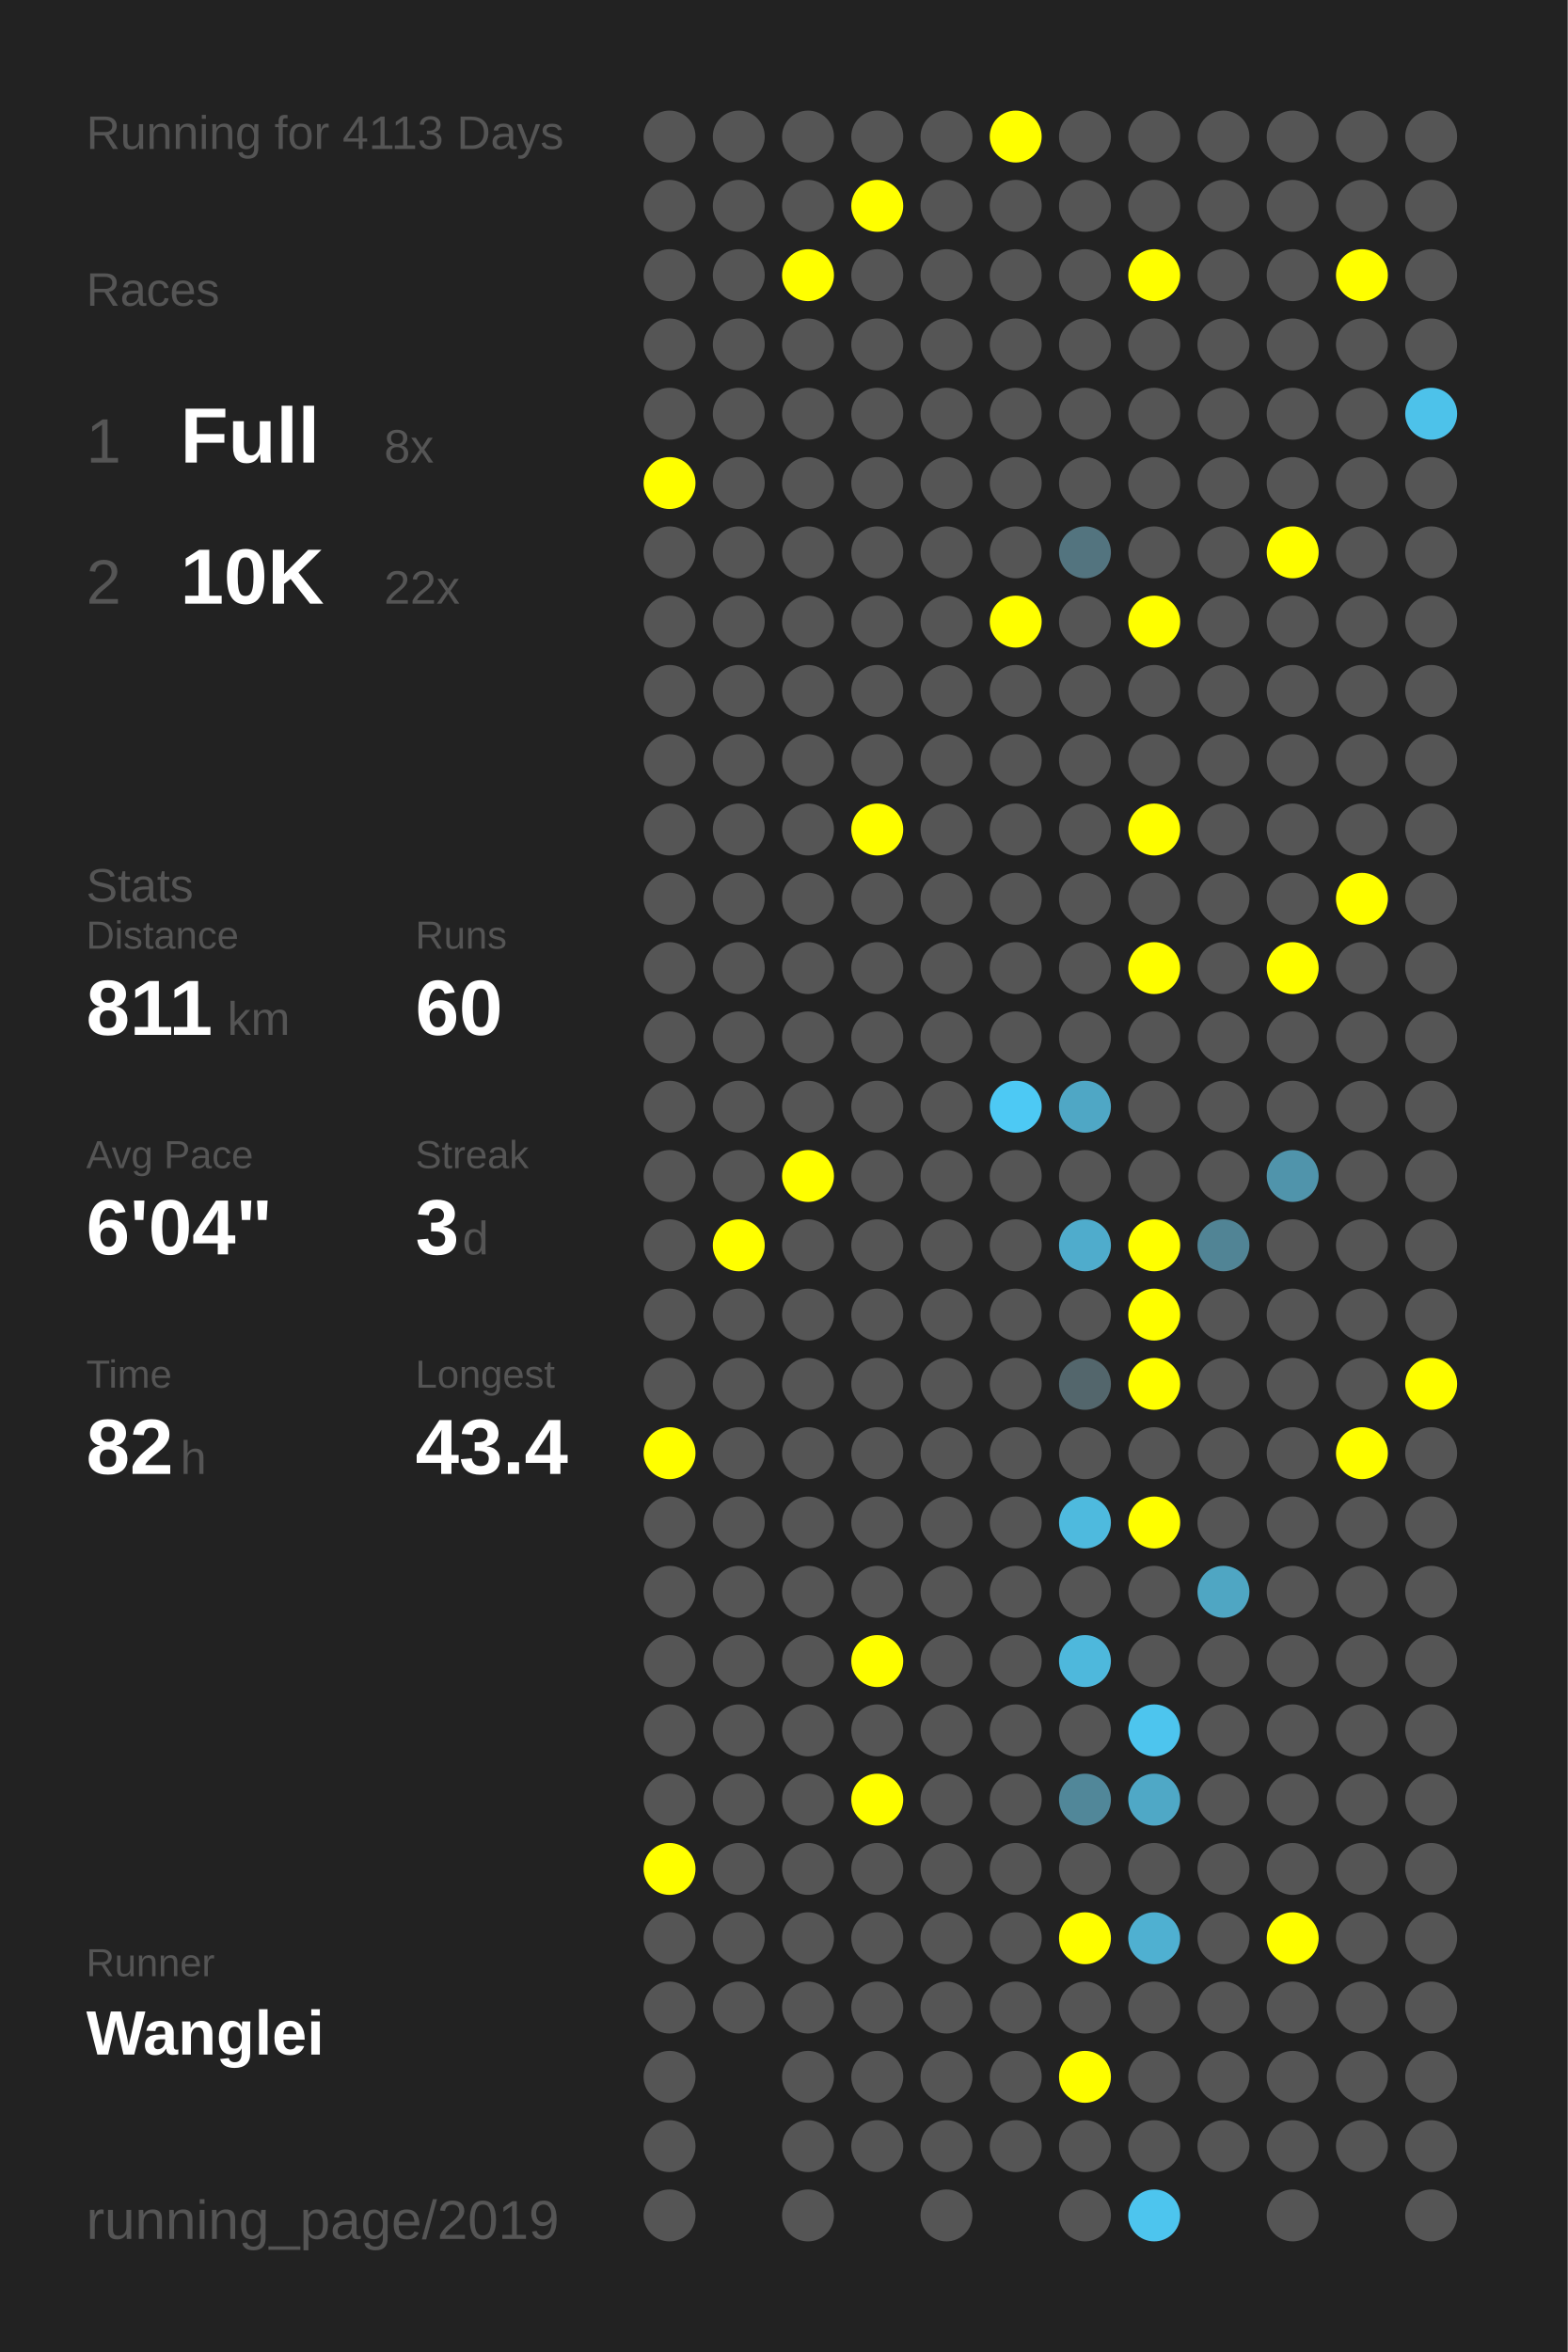
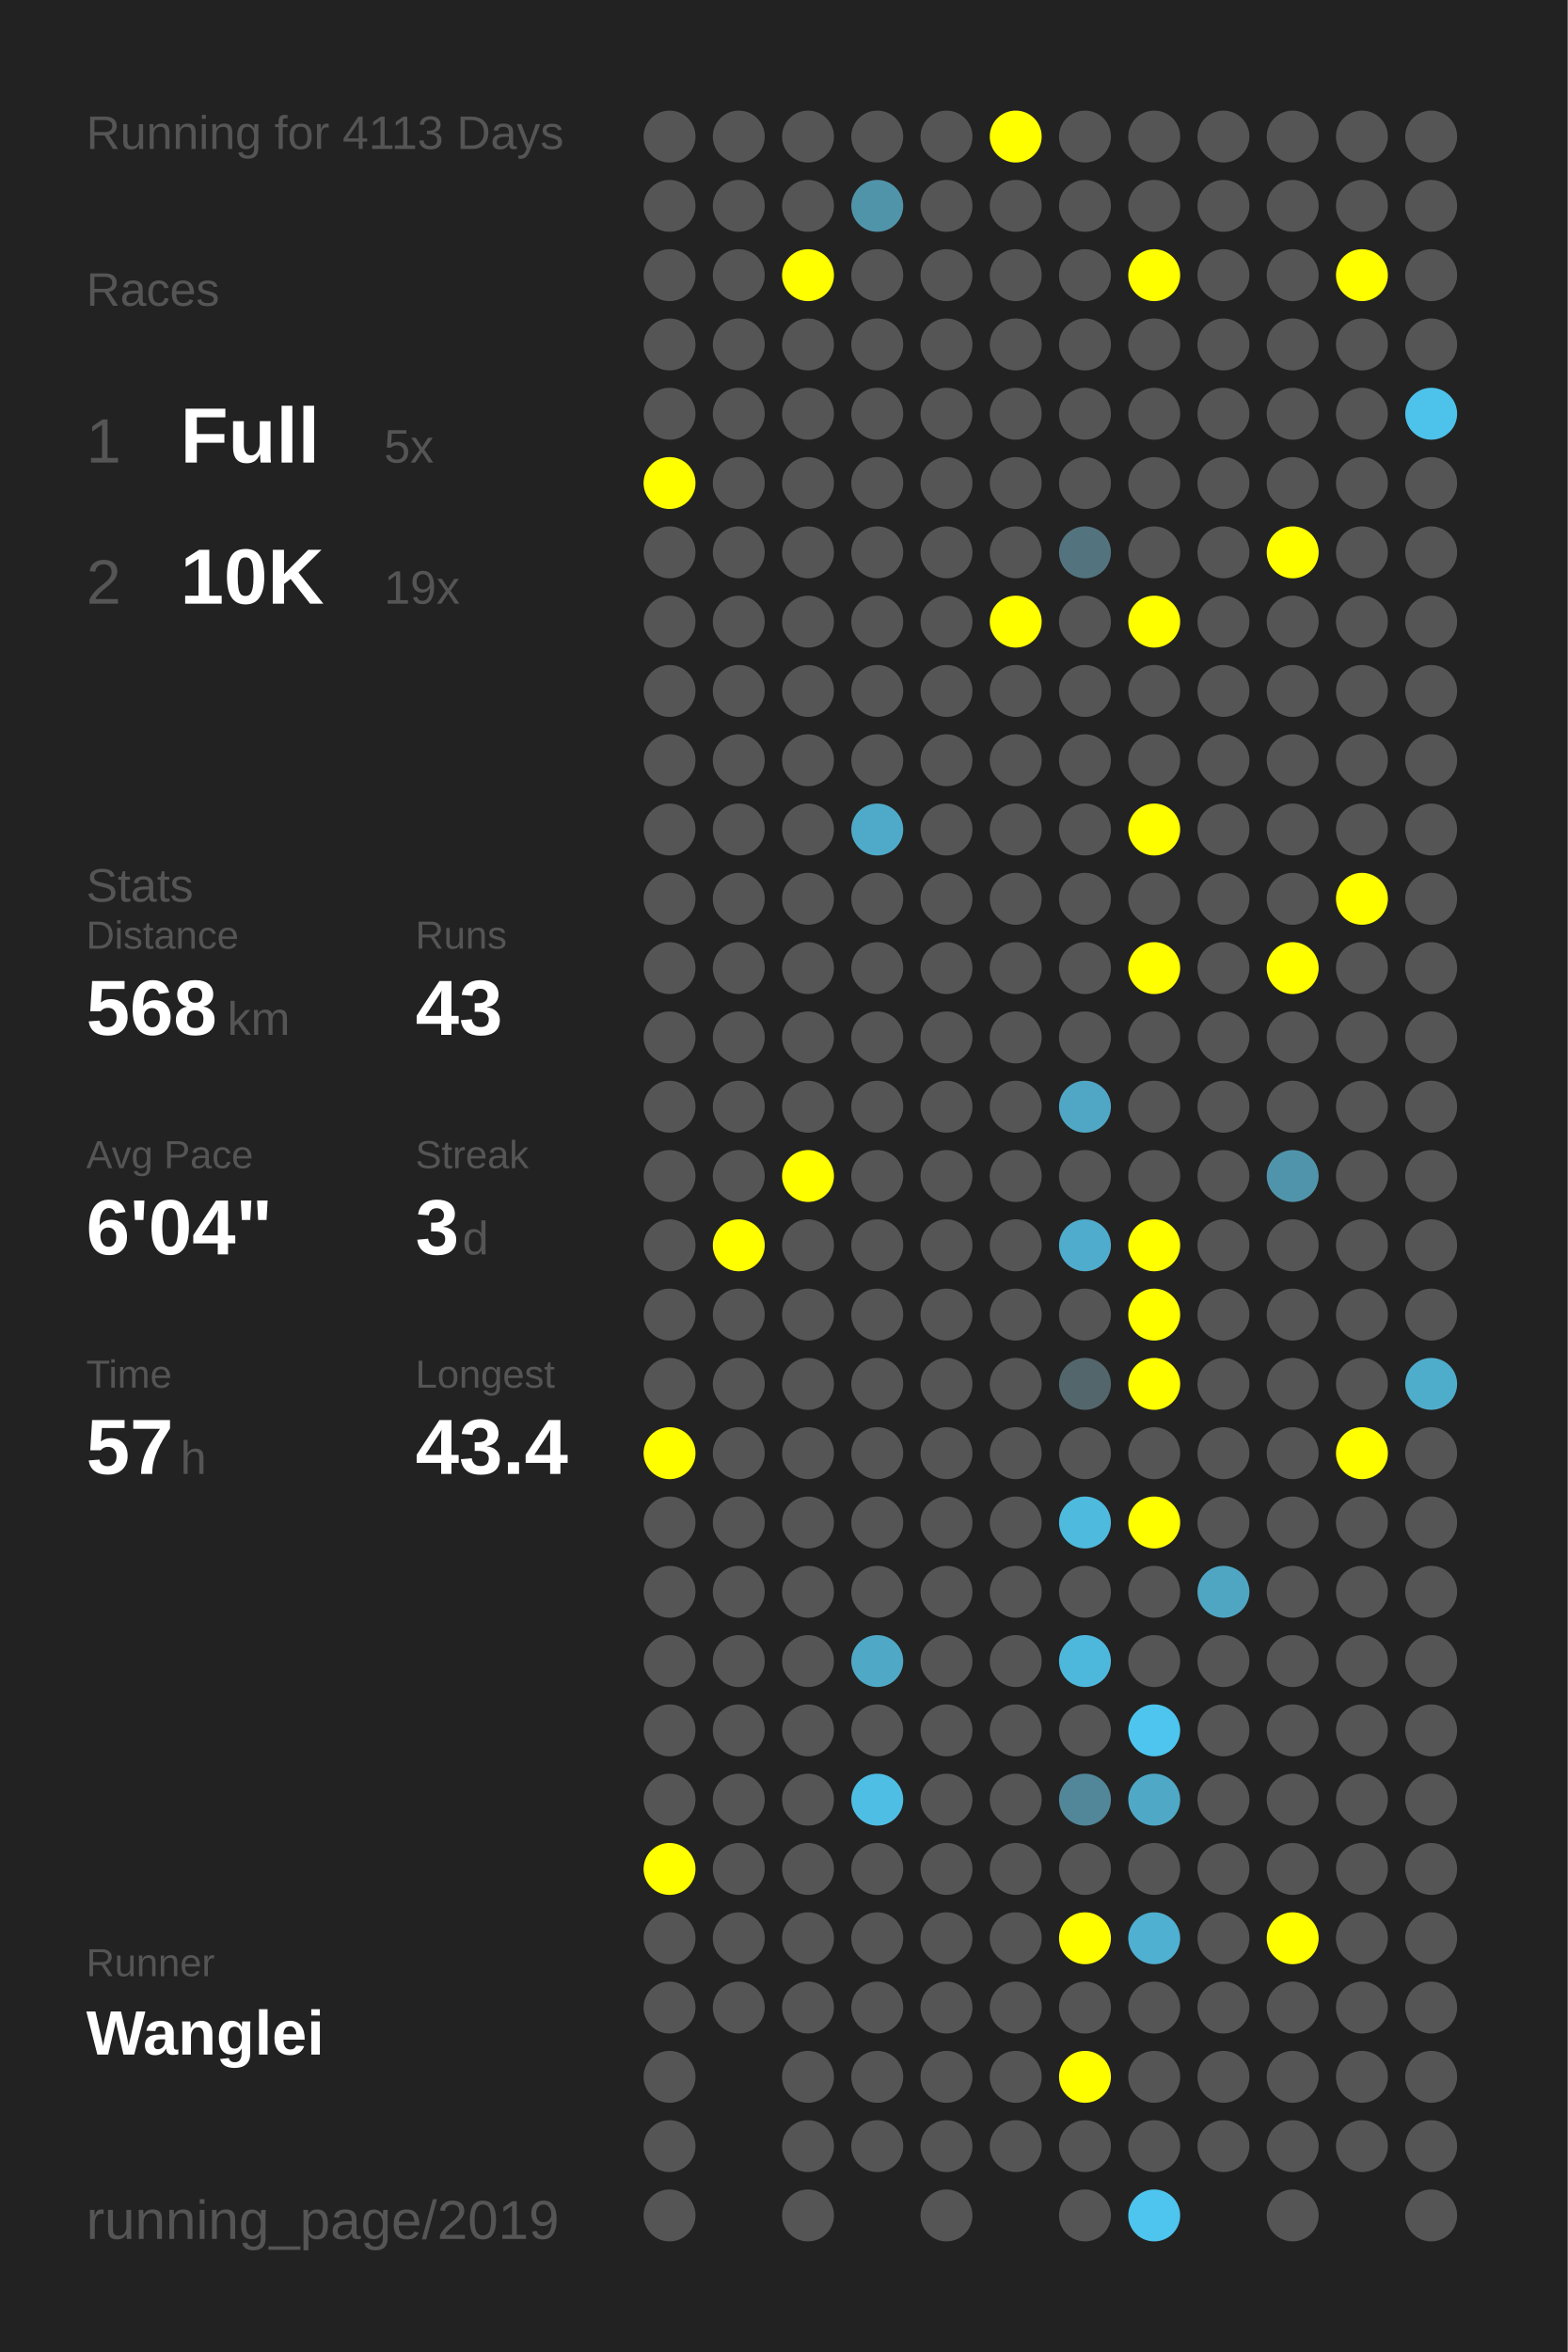
<svg xmlns="http://www.w3.org/2000/svg" baseProfile="full" height="300mm" version="1.1" viewBox="0,0,200,300" width="200mm">
  <defs />
  <rect fill="#222222" height="300" width="200" x="0" y="0" />
  <text fill="#555555" style="font-size:6px; font-family:Arial;" x="11" y="19">Running for 4113 Days</text>
  <text fill="#555555" style="font-size:6px; font-family:Arial;" x="11" y="39">Races</text>
  <text fill="#555555" style="font-size:8px; font-family:Arial;" x="11" y="59">1</text>
  <text fill="#FFFFFF" style="font-size:10px; font-family:Arial; font-weight:bold;" x="23" y="59">Full</text>
-   <text fill="#555555" style="font-size:6px; font-family:Arial;" x="49" y="59">8x</text>
+   <text fill="#555555" style="font-size:6px; font-family:Arial;" x="49" y="59">5x</text>
  <text fill="#555555" style="font-size:8px; font-family:Arial;" x="11" y="77">2</text>
  <text fill="#FFFFFF" style="font-size:10px; font-family:Arial; font-weight:bold;" x="23" y="77">10K</text>
-   <text fill="#555555" style="font-size:6px; font-family:Arial;" x="49" y="77">22x</text>
+   <text fill="#555555" style="font-size:6px; font-family:Arial;" x="49" y="77">19x</text>
  <text fill="#555555" style="font-size:6px; font-family:Arial;" x="11" y="115">Stats</text>
  <text fill="#555555" style="font-size:5px; font-family:Arial;" x="11" y="121">Distance</text>
-   <text fill="#FFFFFF" style="font-size:10px; font-family:Arial; font-weight:bold;" x="11" y="132">811</text>
+   <text fill="#FFFFFF" style="font-size:10px; font-family:Arial; font-weight:bold;" x="11" y="132">568</text>
  <text fill="#555555" style="font-size:6px; font-family:Arial;" x="29" y="132">km</text>
  <text fill="#555555" style="font-size:5px; font-family:Arial;" x="53" y="121">Runs</text>
-   <text fill="#FFFFFF" style="font-size:10px; font-family:Arial; font-weight:bold;" x="53" y="132">60</text>
+   <text fill="#FFFFFF" style="font-size:10px; font-family:Arial; font-weight:bold;" x="53" y="132">43</text>
  <text fill="#555555" style="font-size:5px; font-family:Arial;" x="11" y="149">Avg Pace</text>
  <text fill="#FFFFFF" style="font-size:10px; font-family:Arial; font-weight:bold;" x="11" y="160">6'04"</text>
  <text fill="#555555" style="font-size:5px; font-family:Arial;" x="53" y="149">Streak</text>
  <text fill="#FFFFFF" style="font-size:10px; font-family:Arial; font-weight:bold;" x="53" y="160">3</text>
  <text fill="#555555" style="font-size:6px; font-family:Arial;" x="59" y="160">d</text>
  <text fill="#555555" style="font-size:5px; font-family:Arial;" x="11" y="177">Time</text>
-   <text fill="#FFFFFF" style="font-size:10px; font-family:Arial; font-weight:bold;" x="11" y="188">82</text>
+   <text fill="#FFFFFF" style="font-size:10px; font-family:Arial; font-weight:bold;" x="11" y="188">57</text>
  <text fill="#555555" style="font-size:6px; font-family:Arial;" x="23" y="188">h</text>
  <text fill="#555555" style="font-size:5px; font-family:Arial;" x="53" y="177">Longest</text>
  <text fill="#FFFFFF" style="font-size:10px; font-family:Arial; font-weight:bold;" x="53" y="188">43.4</text>
  <text fill="#555555" style="font-size:5px; font-family:Arial;" x="11" y="252.065">Runner</text>
  <text fill="#FFFFFF" style="font-size:8px; font-family:Arial; font-weight:bold;" x="11" y="262.065">Wanglei</text>
  <text fill="#555555" style="font-size:7px; font-family:Arial;" x="11" y="285.581">running_page/2019</text>
  <circle cx="85.417" cy="17.419" fill="#555555" r="3.312" />
  <circle cx="85.417" cy="26.258" fill="#555555" r="3.312" />
  <circle cx="85.417" cy="35.097" fill="#555555" r="3.312" />
  <circle cx="85.417" cy="43.935" fill="#555555" r="3.312" />
  <circle cx="85.417" cy="52.774" fill="#555555" r="3.312" />
  <circle cx="85.417" cy="61.613" fill="#FFFF00" r="3.312" />
  <circle cx="85.417" cy="70.452" fill="#555555" r="3.312" />
  <circle cx="85.417" cy="79.29" fill="#555555" r="3.312" />
  <circle cx="85.417" cy="88.129" fill="#555555" r="3.312" />
  <circle cx="85.417" cy="96.968" fill="#555555" r="3.312" />
  <circle cx="85.417" cy="105.806" fill="#555555" r="3.312" />
  <circle cx="85.417" cy="114.645" fill="#555555" r="3.312" />
  <circle cx="85.417" cy="123.484" fill="#555555" r="3.312" />
  <circle cx="85.417" cy="132.323" fill="#555555" r="3.312" />
  <circle cx="85.417" cy="141.161" fill="#555555" r="3.312" />
  <circle cx="85.417" cy="150" fill="#555555" r="3.312" />
  <circle cx="85.417" cy="158.839" fill="#555555" r="3.312" />
  <circle cx="85.417" cy="167.677" fill="#555555" r="3.312" />
  <circle cx="85.417" cy="176.516" fill="#555555" r="3.312" />
  <circle cx="85.417" cy="185.355" fill="#FFFF00" r="3.312" />
  <circle cx="85.417" cy="194.194" fill="#555555" r="3.312" />
  <circle cx="85.417" cy="203.032" fill="#555555" r="3.312" />
  <circle cx="85.417" cy="211.871" fill="#555555" r="3.312" />
  <circle cx="85.417" cy="220.71" fill="#555555" r="3.312" />
  <circle cx="85.417" cy="229.548" fill="#555555" r="3.312" />
  <circle cx="85.417" cy="238.387" fill="#FFFF00" r="3.312" />
  <circle cx="85.417" cy="247.226" fill="#555555" r="3.312" />
  <circle cx="85.417" cy="256.065" fill="#555555" r="3.312" />
  <circle cx="85.417" cy="264.903" fill="#555555" r="3.312" />
  <circle cx="85.417" cy="273.742" fill="#555555" r="3.312" />
  <circle cx="85.417" cy="282.581" fill="#555555" r="3.312" />
  <circle cx="94.25" cy="17.419" fill="#555555" r="3.312" />
  <circle cx="94.25" cy="26.258" fill="#555555" r="3.312" />
  <circle cx="94.25" cy="35.097" fill="#555555" r="3.312" />
  <circle cx="94.25" cy="43.935" fill="#555555" r="3.312" />
  <circle cx="94.25" cy="52.774" fill="#555555" r="3.312" />
  <circle cx="94.25" cy="61.613" fill="#555555" r="3.312" />
  <circle cx="94.25" cy="70.452" fill="#555555" r="3.312" />
  <circle cx="94.25" cy="79.29" fill="#555555" r="3.312" />
  <circle cx="94.25" cy="88.129" fill="#555555" r="3.312" />
  <circle cx="94.25" cy="96.968" fill="#555555" r="3.312" />
  <circle cx="94.25" cy="105.806" fill="#555555" r="3.312" />
  <circle cx="94.25" cy="114.645" fill="#555555" r="3.312" />
  <circle cx="94.25" cy="123.484" fill="#555555" r="3.312" />
  <circle cx="94.25" cy="132.323" fill="#555555" r="3.312" />
  <circle cx="94.25" cy="141.161" fill="#555555" r="3.312" />
  <circle cx="94.25" cy="150" fill="#555555" r="3.312" />
  <circle cx="94.25" cy="158.839" fill="#FFFF00" r="3.312" />
  <circle cx="94.25" cy="167.677" fill="#555555" r="3.312" />
  <circle cx="94.25" cy="176.516" fill="#555555" r="3.312" />
  <circle cx="94.25" cy="185.355" fill="#555555" r="3.312" />
  <circle cx="94.25" cy="194.194" fill="#555555" r="3.312" />
  <circle cx="94.25" cy="203.032" fill="#555555" r="3.312" />
  <circle cx="94.25" cy="211.871" fill="#555555" r="3.312" />
  <circle cx="94.25" cy="220.71" fill="#555555" r="3.312" />
  <circle cx="94.25" cy="229.548" fill="#555555" r="3.312" />
  <circle cx="94.25" cy="238.387" fill="#555555" r="3.312" />
  <circle cx="94.25" cy="247.226" fill="#555555" r="3.312" />
  <circle cx="94.25" cy="256.065" fill="#555555" r="3.312" />
  <circle cx="103.083" cy="17.419" fill="#555555" r="3.312" />
  <circle cx="103.083" cy="26.258" fill="#555555" r="3.312" />
  <circle cx="103.083" cy="35.097" fill="#FFFF00" r="3.312" />
  <circle cx="103.083" cy="43.935" fill="#555555" r="3.312" />
  <circle cx="103.083" cy="52.774" fill="#555555" r="3.312" />
  <circle cx="103.083" cy="61.613" fill="#555555" r="3.312" />
  <circle cx="103.083" cy="70.452" fill="#555555" r="3.312" />
  <circle cx="103.083" cy="79.29" fill="#555555" r="3.312" />
  <circle cx="103.083" cy="88.129" fill="#555555" r="3.312" />
  <circle cx="103.083" cy="96.968" fill="#555555" r="3.312" />
  <circle cx="103.083" cy="105.806" fill="#555555" r="3.312" />
  <circle cx="103.083" cy="114.645" fill="#555555" r="3.312" />
  <circle cx="103.083" cy="123.484" fill="#555555" r="3.312" />
  <circle cx="103.083" cy="132.323" fill="#555555" r="3.312" />
  <circle cx="103.083" cy="141.161" fill="#555555" r="3.312" />
  <circle cx="103.083" cy="150" fill="#FFFF00" r="3.312" />
  <circle cx="103.083" cy="158.839" fill="#555555" r="3.312" />
  <circle cx="103.083" cy="167.677" fill="#555555" r="3.312" />
  <circle cx="103.083" cy="176.516" fill="#555555" r="3.312" />
  <circle cx="103.083" cy="185.355" fill="#555555" r="3.312" />
  <circle cx="103.083" cy="194.194" fill="#555555" r="3.312" />
  <circle cx="103.083" cy="203.032" fill="#555555" r="3.312" />
  <circle cx="103.083" cy="211.871" fill="#555555" r="3.312" />
  <circle cx="103.083" cy="220.71" fill="#555555" r="3.312" />
  <circle cx="103.083" cy="229.548" fill="#555555" r="3.312" />
  <circle cx="103.083" cy="238.387" fill="#555555" r="3.312" />
  <circle cx="103.083" cy="247.226" fill="#555555" r="3.312" />
  <circle cx="103.083" cy="256.065" fill="#555555" r="3.312" />
  <circle cx="103.083" cy="264.903" fill="#555555" r="3.312" />
  <circle cx="103.083" cy="273.742" fill="#555555" r="3.312" />
  <circle cx="103.083" cy="282.581" fill="#555555" r="3.312" />
  <circle cx="111.917" cy="17.419" fill="#555555" r="3.312" />
-   <circle cx="111.917" cy="26.258" fill="#FFFF00" r="3.312" />
+   <circle cx="111.917" cy="26.258" fill="#5094aa" r="3.312" />
  <circle cx="111.917" cy="35.097" fill="#555555" r="3.312" />
  <circle cx="111.917" cy="43.935" fill="#555555" r="3.312" />
  <circle cx="111.917" cy="52.774" fill="#555555" r="3.312" />
  <circle cx="111.917" cy="61.613" fill="#555555" r="3.312" />
  <circle cx="111.917" cy="70.452" fill="#555555" r="3.312" />
  <circle cx="111.917" cy="79.29" fill="#555555" r="3.312" />
  <circle cx="111.917" cy="88.129" fill="#555555" r="3.312" />
  <circle cx="111.917" cy="96.968" fill="#555555" r="3.312" />
-   <circle cx="111.917" cy="105.806" fill="#FFFF00" r="3.312" />
+   <circle cx="111.917" cy="105.806" fill="#4faac9" r="3.312" />
  <circle cx="111.917" cy="114.645" fill="#555555" r="3.312" />
  <circle cx="111.917" cy="123.484" fill="#555555" r="3.312" />
  <circle cx="111.917" cy="132.323" fill="#555555" r="3.312" />
  <circle cx="111.917" cy="141.161" fill="#555555" r="3.312" />
  <circle cx="111.917" cy="150" fill="#555555" r="3.312" />
  <circle cx="111.917" cy="158.839" fill="#555555" r="3.312" />
  <circle cx="111.917" cy="167.677" fill="#555555" r="3.312" />
  <circle cx="111.917" cy="176.516" fill="#555555" r="3.312" />
  <circle cx="111.917" cy="185.355" fill="#555555" r="3.312" />
  <circle cx="111.917" cy="194.194" fill="#555555" r="3.312" />
  <circle cx="111.917" cy="203.032" fill="#555555" r="3.312" />
-   <circle cx="111.917" cy="211.871" fill="#FFFF00" r="3.312" />
+   <circle cx="111.917" cy="211.871" fill="#4fa8c6" r="3.312" />
  <circle cx="111.917" cy="220.71" fill="#555555" r="3.312" />
-   <circle cx="111.917" cy="229.548" fill="#FFFF00" r="3.312" />
+   <circle cx="111.917" cy="229.548" fill="#4ebee4" r="3.312" />
  <circle cx="111.917" cy="238.387" fill="#555555" r="3.312" />
  <circle cx="111.917" cy="247.226" fill="#555555" r="3.312" />
  <circle cx="111.917" cy="256.065" fill="#555555" r="3.312" />
  <circle cx="111.917" cy="264.903" fill="#555555" r="3.312" />
  <circle cx="111.917" cy="273.742" fill="#555555" r="3.312" />
  <circle cx="120.75" cy="17.419" fill="#555555" r="3.312" />
  <circle cx="120.75" cy="26.258" fill="#555555" r="3.312" />
  <circle cx="120.75" cy="35.097" fill="#555555" r="3.312" />
  <circle cx="120.75" cy="43.935" fill="#555555" r="3.312" />
  <circle cx="120.75" cy="52.774" fill="#555555" r="3.312" />
  <circle cx="120.75" cy="61.613" fill="#555555" r="3.312" />
  <circle cx="120.75" cy="70.452" fill="#555555" r="3.312" />
  <circle cx="120.75" cy="79.29" fill="#555555" r="3.312" />
  <circle cx="120.75" cy="88.129" fill="#555555" r="3.312" />
  <circle cx="120.75" cy="96.968" fill="#555555" r="3.312" />
  <circle cx="120.75" cy="105.806" fill="#555555" r="3.312" />
  <circle cx="120.75" cy="114.645" fill="#555555" r="3.312" />
  <circle cx="120.75" cy="123.484" fill="#555555" r="3.312" />
  <circle cx="120.75" cy="132.323" fill="#555555" r="3.312" />
  <circle cx="120.75" cy="141.161" fill="#555555" r="3.312" />
  <circle cx="120.75" cy="150" fill="#555555" r="3.312" />
  <circle cx="120.75" cy="158.839" fill="#555555" r="3.312" />
  <circle cx="120.75" cy="167.677" fill="#555555" r="3.312" />
  <circle cx="120.75" cy="176.516" fill="#555555" r="3.312" />
  <circle cx="120.75" cy="185.355" fill="#555555" r="3.312" />
  <circle cx="120.75" cy="194.194" fill="#555555" r="3.312" />
  <circle cx="120.75" cy="203.032" fill="#555555" r="3.312" />
  <circle cx="120.75" cy="211.871" fill="#555555" r="3.312" />
  <circle cx="120.75" cy="220.71" fill="#555555" r="3.312" />
  <circle cx="120.75" cy="229.548" fill="#555555" r="3.312" />
  <circle cx="120.75" cy="238.387" fill="#555555" r="3.312" />
  <circle cx="120.75" cy="247.226" fill="#555555" r="3.312" />
  <circle cx="120.75" cy="256.065" fill="#555555" r="3.312" />
  <circle cx="120.75" cy="264.903" fill="#555555" r="3.312" />
  <circle cx="120.75" cy="273.742" fill="#555555" r="3.312" />
  <circle cx="120.75" cy="282.581" fill="#555555" r="3.312" />
  <circle cx="129.583" cy="17.419" fill="#FFFF00" r="3.312" />
  <circle cx="129.583" cy="26.258" fill="#555555" r="3.312" />
  <circle cx="129.583" cy="35.097" fill="#555555" r="3.312" />
  <circle cx="129.583" cy="43.935" fill="#555555" r="3.312" />
  <circle cx="129.583" cy="52.774" fill="#555555" r="3.312" />
  <circle cx="129.583" cy="61.613" fill="#555555" r="3.312" />
  <circle cx="129.583" cy="70.452" fill="#555555" r="3.312" />
  <circle cx="129.583" cy="79.29" fill="#FFFF00" r="3.312" />
  <circle cx="129.583" cy="88.129" fill="#555555" r="3.312" />
  <circle cx="129.583" cy="96.968" fill="#555555" r="3.312" />
  <circle cx="129.583" cy="105.806" fill="#555555" r="3.312" />
  <circle cx="129.583" cy="114.645" fill="#555555" r="3.312" />
  <circle cx="129.583" cy="123.484" fill="#555555" r="3.312" />
  <circle cx="129.583" cy="132.323" fill="#555555" r="3.312" />
-   <circle cx="129.583" cy="141.161" fill="#4dc9f4" r="3.312" />
+   <circle cx="129.583" cy="141.161" fill="#555555" r="3.312" />
  <circle cx="129.583" cy="150" fill="#555555" r="3.312" />
  <circle cx="129.583" cy="158.839" fill="#555555" r="3.312" />
  <circle cx="129.583" cy="167.677" fill="#555555" r="3.312" />
  <circle cx="129.583" cy="176.516" fill="#555555" r="3.312" />
  <circle cx="129.583" cy="185.355" fill="#555555" r="3.312" />
  <circle cx="129.583" cy="194.194" fill="#555555" r="3.312" />
  <circle cx="129.583" cy="203.032" fill="#555555" r="3.312" />
  <circle cx="129.583" cy="211.871" fill="#555555" r="3.312" />
  <circle cx="129.583" cy="220.71" fill="#555555" r="3.312" />
  <circle cx="129.583" cy="229.548" fill="#555555" r="3.312" />
  <circle cx="129.583" cy="238.387" fill="#555555" r="3.312" />
  <circle cx="129.583" cy="247.226" fill="#555555" r="3.312" />
  <circle cx="129.583" cy="256.065" fill="#555555" r="3.312" />
  <circle cx="129.583" cy="264.903" fill="#555555" r="3.312" />
  <circle cx="129.583" cy="273.742" fill="#555555" r="3.312" />
  <circle cx="138.417" cy="17.419" fill="#555555" r="3.312" />
  <circle cx="138.417" cy="26.258" fill="#555555" r="3.312" />
  <circle cx="138.417" cy="35.097" fill="#555555" r="3.312" />
  <circle cx="138.417" cy="43.935" fill="#555555" r="3.312" />
  <circle cx="138.417" cy="52.774" fill="#555555" r="3.312" />
  <circle cx="138.417" cy="61.613" fill="#555555" r="3.312" />
  <circle cx="138.417" cy="70.452" fill="#53747f" r="3.312" />
  <circle cx="138.417" cy="79.29" fill="#555555" r="3.312" />
  <circle cx="138.417" cy="88.129" fill="#555555" r="3.312" />
  <circle cx="138.417" cy="96.968" fill="#555555" r="3.312" />
  <circle cx="138.417" cy="105.806" fill="#555555" r="3.312" />
  <circle cx="138.417" cy="114.645" fill="#555555" r="3.312" />
  <circle cx="138.417" cy="123.484" fill="#555555" r="3.312" />
  <circle cx="138.417" cy="132.323" fill="#555555" r="3.312" />
  <circle cx="138.417" cy="141.161" fill="#4fa7c5" r="3.312" />
  <circle cx="138.417" cy="150" fill="#555555" r="3.312" />
  <circle cx="138.417" cy="158.839" fill="#4faccc" r="3.312" />
  <circle cx="138.417" cy="167.677" fill="#555555" r="3.312" />
  <circle cx="138.417" cy="176.516" fill="#53666c" r="3.312" />
  <circle cx="138.417" cy="185.355" fill="#555555" r="3.312" />
  <circle cx="138.417" cy="194.194" fill="#4ebade" r="3.312" />
  <circle cx="138.417" cy="203.032" fill="#555555" r="3.312" />
  <circle cx="138.417" cy="211.871" fill="#4eb8dc" r="3.312" />
  <circle cx="138.417" cy="220.71" fill="#555555" r="3.312" />
  <circle cx="138.417" cy="229.548" fill="#518799" r="3.312" />
  <circle cx="138.417" cy="238.387" fill="#555555" r="3.312" />
  <circle cx="138.417" cy="247.226" fill="#FFFF00" r="3.312" />
  <circle cx="138.417" cy="256.065" fill="#555555" r="3.312" />
  <circle cx="138.417" cy="264.903" fill="#FFFF00" r="3.312" />
  <circle cx="138.417" cy="273.742" fill="#555555" r="3.312" />
  <circle cx="138.417" cy="282.581" fill="#555555" r="3.312" />
  <circle cx="147.25" cy="17.419" fill="#555555" r="3.312" />
  <circle cx="147.25" cy="26.258" fill="#555555" r="3.312" />
  <circle cx="147.25" cy="35.097" fill="#FFFF00" r="3.312" />
  <circle cx="147.25" cy="43.935" fill="#555555" r="3.312" />
  <circle cx="147.25" cy="52.774" fill="#555555" r="3.312" />
  <circle cx="147.25" cy="61.613" fill="#555555" r="3.312" />
  <circle cx="147.25" cy="70.452" fill="#555555" r="3.312" />
  <circle cx="147.25" cy="79.29" fill="#FFFF00" r="3.312" />
  <circle cx="147.25" cy="88.129" fill="#555555" r="3.312" />
  <circle cx="147.25" cy="96.968" fill="#555555" r="3.312" />
  <circle cx="147.25" cy="105.806" fill="#FFFF00" r="3.312" />
  <circle cx="147.25" cy="114.645" fill="#555555" r="3.312" />
  <circle cx="147.25" cy="123.484" fill="#FFFF00" r="3.312" />
  <circle cx="147.25" cy="132.323" fill="#555555" r="3.312" />
  <circle cx="147.25" cy="141.161" fill="#555555" r="3.312" />
  <circle cx="147.25" cy="150" fill="#555555" r="3.312" />
  <circle cx="147.25" cy="158.839" fill="#FFFF00" r="3.312" />
  <circle cx="147.25" cy="167.677" fill="#FFFF00" r="3.312" />
  <circle cx="147.25" cy="176.516" fill="#FFFF00" r="3.312" />
  <circle cx="147.25" cy="185.355" fill="#555555" r="3.312" />
  <circle cx="147.25" cy="194.194" fill="#FFFF00" r="3.312" />
  <circle cx="147.25" cy="203.032" fill="#555555" r="3.312" />
  <circle cx="147.25" cy="211.871" fill="#555555" r="3.312" />
  <circle cx="147.25" cy="220.71" fill="#4dc5ee" r="3.312" />
  <circle cx="147.25" cy="229.548" fill="#4fa8c6" r="3.312" />
  <circle cx="147.25" cy="238.387" fill="#555555" r="3.312" />
  <circle cx="147.25" cy="247.226" fill="#4fb0d1" r="3.312" />
  <circle cx="147.25" cy="256.065" fill="#555555" r="3.312" />
  <circle cx="147.25" cy="264.903" fill="#555555" r="3.312" />
  <circle cx="147.25" cy="273.742" fill="#555555" r="3.312" />
  <circle cx="147.25" cy="282.581" fill="#4dc5ee" r="3.312" />
  <circle cx="156.083" cy="17.419" fill="#555555" r="3.312" />
  <circle cx="156.083" cy="26.258" fill="#555555" r="3.312" />
  <circle cx="156.083" cy="35.097" fill="#555555" r="3.312" />
  <circle cx="156.083" cy="43.935" fill="#555555" r="3.312" />
  <circle cx="156.083" cy="52.774" fill="#555555" r="3.312" />
  <circle cx="156.083" cy="61.613" fill="#555555" r="3.312" />
  <circle cx="156.083" cy="70.452" fill="#555555" r="3.312" />
  <circle cx="156.083" cy="79.29" fill="#555555" r="3.312" />
  <circle cx="156.083" cy="88.129" fill="#555555" r="3.312" />
  <circle cx="156.083" cy="96.968" fill="#555555" r="3.312" />
  <circle cx="156.083" cy="105.806" fill="#555555" r="3.312" />
  <circle cx="156.083" cy="114.645" fill="#555555" r="3.312" />
  <circle cx="156.083" cy="123.484" fill="#555555" r="3.312" />
  <circle cx="156.083" cy="132.323" fill="#555555" r="3.312" />
  <circle cx="156.083" cy="141.161" fill="#555555" r="3.312" />
  <circle cx="156.083" cy="150" fill="#555555" r="3.312" />
-   <circle cx="156.083" cy="158.839" fill="#518495" r="3.312" />
+   <circle cx="156.083" cy="158.839" fill="#555555" r="3.312" />
  <circle cx="156.083" cy="167.677" fill="#555555" r="3.312" />
  <circle cx="156.083" cy="176.516" fill="#555555" r="3.312" />
  <circle cx="156.083" cy="185.355" fill="#555555" r="3.312" />
  <circle cx="156.083" cy="194.194" fill="#555555" r="3.312" />
  <circle cx="156.083" cy="203.032" fill="#4fa6c3" r="3.312" />
  <circle cx="156.083" cy="211.871" fill="#555555" r="3.312" />
  <circle cx="156.083" cy="220.71" fill="#555555" r="3.312" />
  <circle cx="156.083" cy="229.548" fill="#555555" r="3.312" />
  <circle cx="156.083" cy="238.387" fill="#555555" r="3.312" />
  <circle cx="156.083" cy="247.226" fill="#555555" r="3.312" />
  <circle cx="156.083" cy="256.065" fill="#555555" r="3.312" />
  <circle cx="156.083" cy="264.903" fill="#555555" r="3.312" />
  <circle cx="156.083" cy="273.742" fill="#555555" r="3.312" />
  <circle cx="164.917" cy="17.419" fill="#555555" r="3.312" />
  <circle cx="164.917" cy="26.258" fill="#555555" r="3.312" />
  <circle cx="164.917" cy="35.097" fill="#555555" r="3.312" />
  <circle cx="164.917" cy="43.935" fill="#555555" r="3.312" />
  <circle cx="164.917" cy="52.774" fill="#555555" r="3.312" />
  <circle cx="164.917" cy="61.613" fill="#555555" r="3.312" />
  <circle cx="164.917" cy="70.452" fill="#FFFF00" r="3.312" />
  <circle cx="164.917" cy="79.29" fill="#555555" r="3.312" />
  <circle cx="164.917" cy="88.129" fill="#555555" r="3.312" />
  <circle cx="164.917" cy="96.968" fill="#555555" r="3.312" />
  <circle cx="164.917" cy="105.806" fill="#555555" r="3.312" />
  <circle cx="164.917" cy="114.645" fill="#555555" r="3.312" />
  <circle cx="164.917" cy="123.484" fill="#FFFF00" r="3.312" />
  <circle cx="164.917" cy="132.323" fill="#555555" r="3.312" />
  <circle cx="164.917" cy="141.161" fill="#555555" r="3.312" />
  <circle cx="164.917" cy="150" fill="#5094ab" r="3.312" />
  <circle cx="164.917" cy="158.839" fill="#555555" r="3.312" />
  <circle cx="164.917" cy="167.677" fill="#555555" r="3.312" />
  <circle cx="164.917" cy="176.516" fill="#555555" r="3.312" />
  <circle cx="164.917" cy="185.355" fill="#555555" r="3.312" />
  <circle cx="164.917" cy="194.194" fill="#555555" r="3.312" />
  <circle cx="164.917" cy="203.032" fill="#555555" r="3.312" />
  <circle cx="164.917" cy="211.871" fill="#555555" r="3.312" />
  <circle cx="164.917" cy="220.71" fill="#555555" r="3.312" />
  <circle cx="164.917" cy="229.548" fill="#555555" r="3.312" />
  <circle cx="164.917" cy="238.387" fill="#555555" r="3.312" />
  <circle cx="164.917" cy="247.226" fill="#FFFF00" r="3.312" />
  <circle cx="164.917" cy="256.065" fill="#555555" r="3.312" />
  <circle cx="164.917" cy="264.903" fill="#555555" r="3.312" />
  <circle cx="164.917" cy="273.742" fill="#555555" r="3.312" />
  <circle cx="164.917" cy="282.581" fill="#555555" r="3.312" />
  <circle cx="173.75" cy="17.419" fill="#555555" r="3.312" />
  <circle cx="173.75" cy="26.258" fill="#555555" r="3.312" />
  <circle cx="173.75" cy="35.097" fill="#FFFF00" r="3.312" />
  <circle cx="173.75" cy="43.935" fill="#555555" r="3.312" />
  <circle cx="173.75" cy="52.774" fill="#555555" r="3.312" />
  <circle cx="173.75" cy="61.613" fill="#555555" r="3.312" />
  <circle cx="173.75" cy="70.452" fill="#555555" r="3.312" />
  <circle cx="173.75" cy="79.29" fill="#555555" r="3.312" />
  <circle cx="173.75" cy="88.129" fill="#555555" r="3.312" />
  <circle cx="173.75" cy="96.968" fill="#555555" r="3.312" />
  <circle cx="173.75" cy="105.806" fill="#555555" r="3.312" />
  <circle cx="173.75" cy="114.645" fill="#FFFF00" r="3.312" />
  <circle cx="173.75" cy="123.484" fill="#555555" r="3.312" />
  <circle cx="173.75" cy="132.323" fill="#555555" r="3.312" />
  <circle cx="173.75" cy="141.161" fill="#555555" r="3.312" />
  <circle cx="173.75" cy="150" fill="#555555" r="3.312" />
  <circle cx="173.75" cy="158.839" fill="#555555" r="3.312" />
  <circle cx="173.75" cy="167.677" fill="#555555" r="3.312" />
  <circle cx="173.75" cy="176.516" fill="#555555" r="3.312" />
  <circle cx="173.75" cy="185.355" fill="#FFFF00" r="3.312" />
  <circle cx="173.75" cy="194.194" fill="#555555" r="3.312" />
  <circle cx="173.75" cy="203.032" fill="#555555" r="3.312" />
  <circle cx="173.75" cy="211.871" fill="#555555" r="3.312" />
  <circle cx="173.75" cy="220.71" fill="#555555" r="3.312" />
  <circle cx="173.75" cy="229.548" fill="#555555" r="3.312" />
  <circle cx="173.75" cy="238.387" fill="#555555" r="3.312" />
  <circle cx="173.75" cy="247.226" fill="#555555" r="3.312" />
  <circle cx="173.75" cy="256.065" fill="#555555" r="3.312" />
  <circle cx="173.75" cy="264.903" fill="#555555" r="3.312" />
  <circle cx="173.75" cy="273.742" fill="#555555" r="3.312" />
  <circle cx="182.583" cy="17.419" fill="#555555" r="3.312" />
  <circle cx="182.583" cy="26.258" fill="#555555" r="3.312" />
  <circle cx="182.583" cy="35.097" fill="#555555" r="3.312" />
  <circle cx="182.583" cy="43.935" fill="#555555" r="3.312" />
  <circle cx="182.583" cy="52.774" fill="#4dc2ea" r="3.312" />
  <circle cx="182.583" cy="61.613" fill="#555555" r="3.312" />
  <circle cx="182.583" cy="70.452" fill="#555555" r="3.312" />
  <circle cx="182.583" cy="79.29" fill="#555555" r="3.312" />
  <circle cx="182.583" cy="88.129" fill="#555555" r="3.312" />
  <circle cx="182.583" cy="96.968" fill="#555555" r="3.312" />
  <circle cx="182.583" cy="105.806" fill="#555555" r="3.312" />
  <circle cx="182.583" cy="114.645" fill="#555555" r="3.312" />
  <circle cx="182.583" cy="123.484" fill="#555555" r="3.312" />
  <circle cx="182.583" cy="132.323" fill="#555555" r="3.312" />
  <circle cx="182.583" cy="141.161" fill="#555555" r="3.312" />
  <circle cx="182.583" cy="150" fill="#555555" r="3.312" />
  <circle cx="182.583" cy="158.839" fill="#555555" r="3.312" />
  <circle cx="182.583" cy="167.677" fill="#555555" r="3.312" />
-   <circle cx="182.583" cy="176.516" fill="#FFFF00" r="3.312" />
+   <circle cx="182.583" cy="176.516" fill="#4fadcc" r="3.312" />
  <circle cx="182.583" cy="185.355" fill="#555555" r="3.312" />
  <circle cx="182.583" cy="194.194" fill="#555555" r="3.312" />
  <circle cx="182.583" cy="203.032" fill="#555555" r="3.312" />
  <circle cx="182.583" cy="211.871" fill="#555555" r="3.312" />
  <circle cx="182.583" cy="220.71" fill="#555555" r="3.312" />
  <circle cx="182.583" cy="229.548" fill="#555555" r="3.312" />
  <circle cx="182.583" cy="238.387" fill="#555555" r="3.312" />
  <circle cx="182.583" cy="247.226" fill="#555555" r="3.312" />
  <circle cx="182.583" cy="256.065" fill="#555555" r="3.312" />
  <circle cx="182.583" cy="264.903" fill="#555555" r="3.312" />
  <circle cx="182.583" cy="273.742" fill="#555555" r="3.312" />
  <circle cx="182.583" cy="282.581" fill="#555555" r="3.312" />
</svg>
